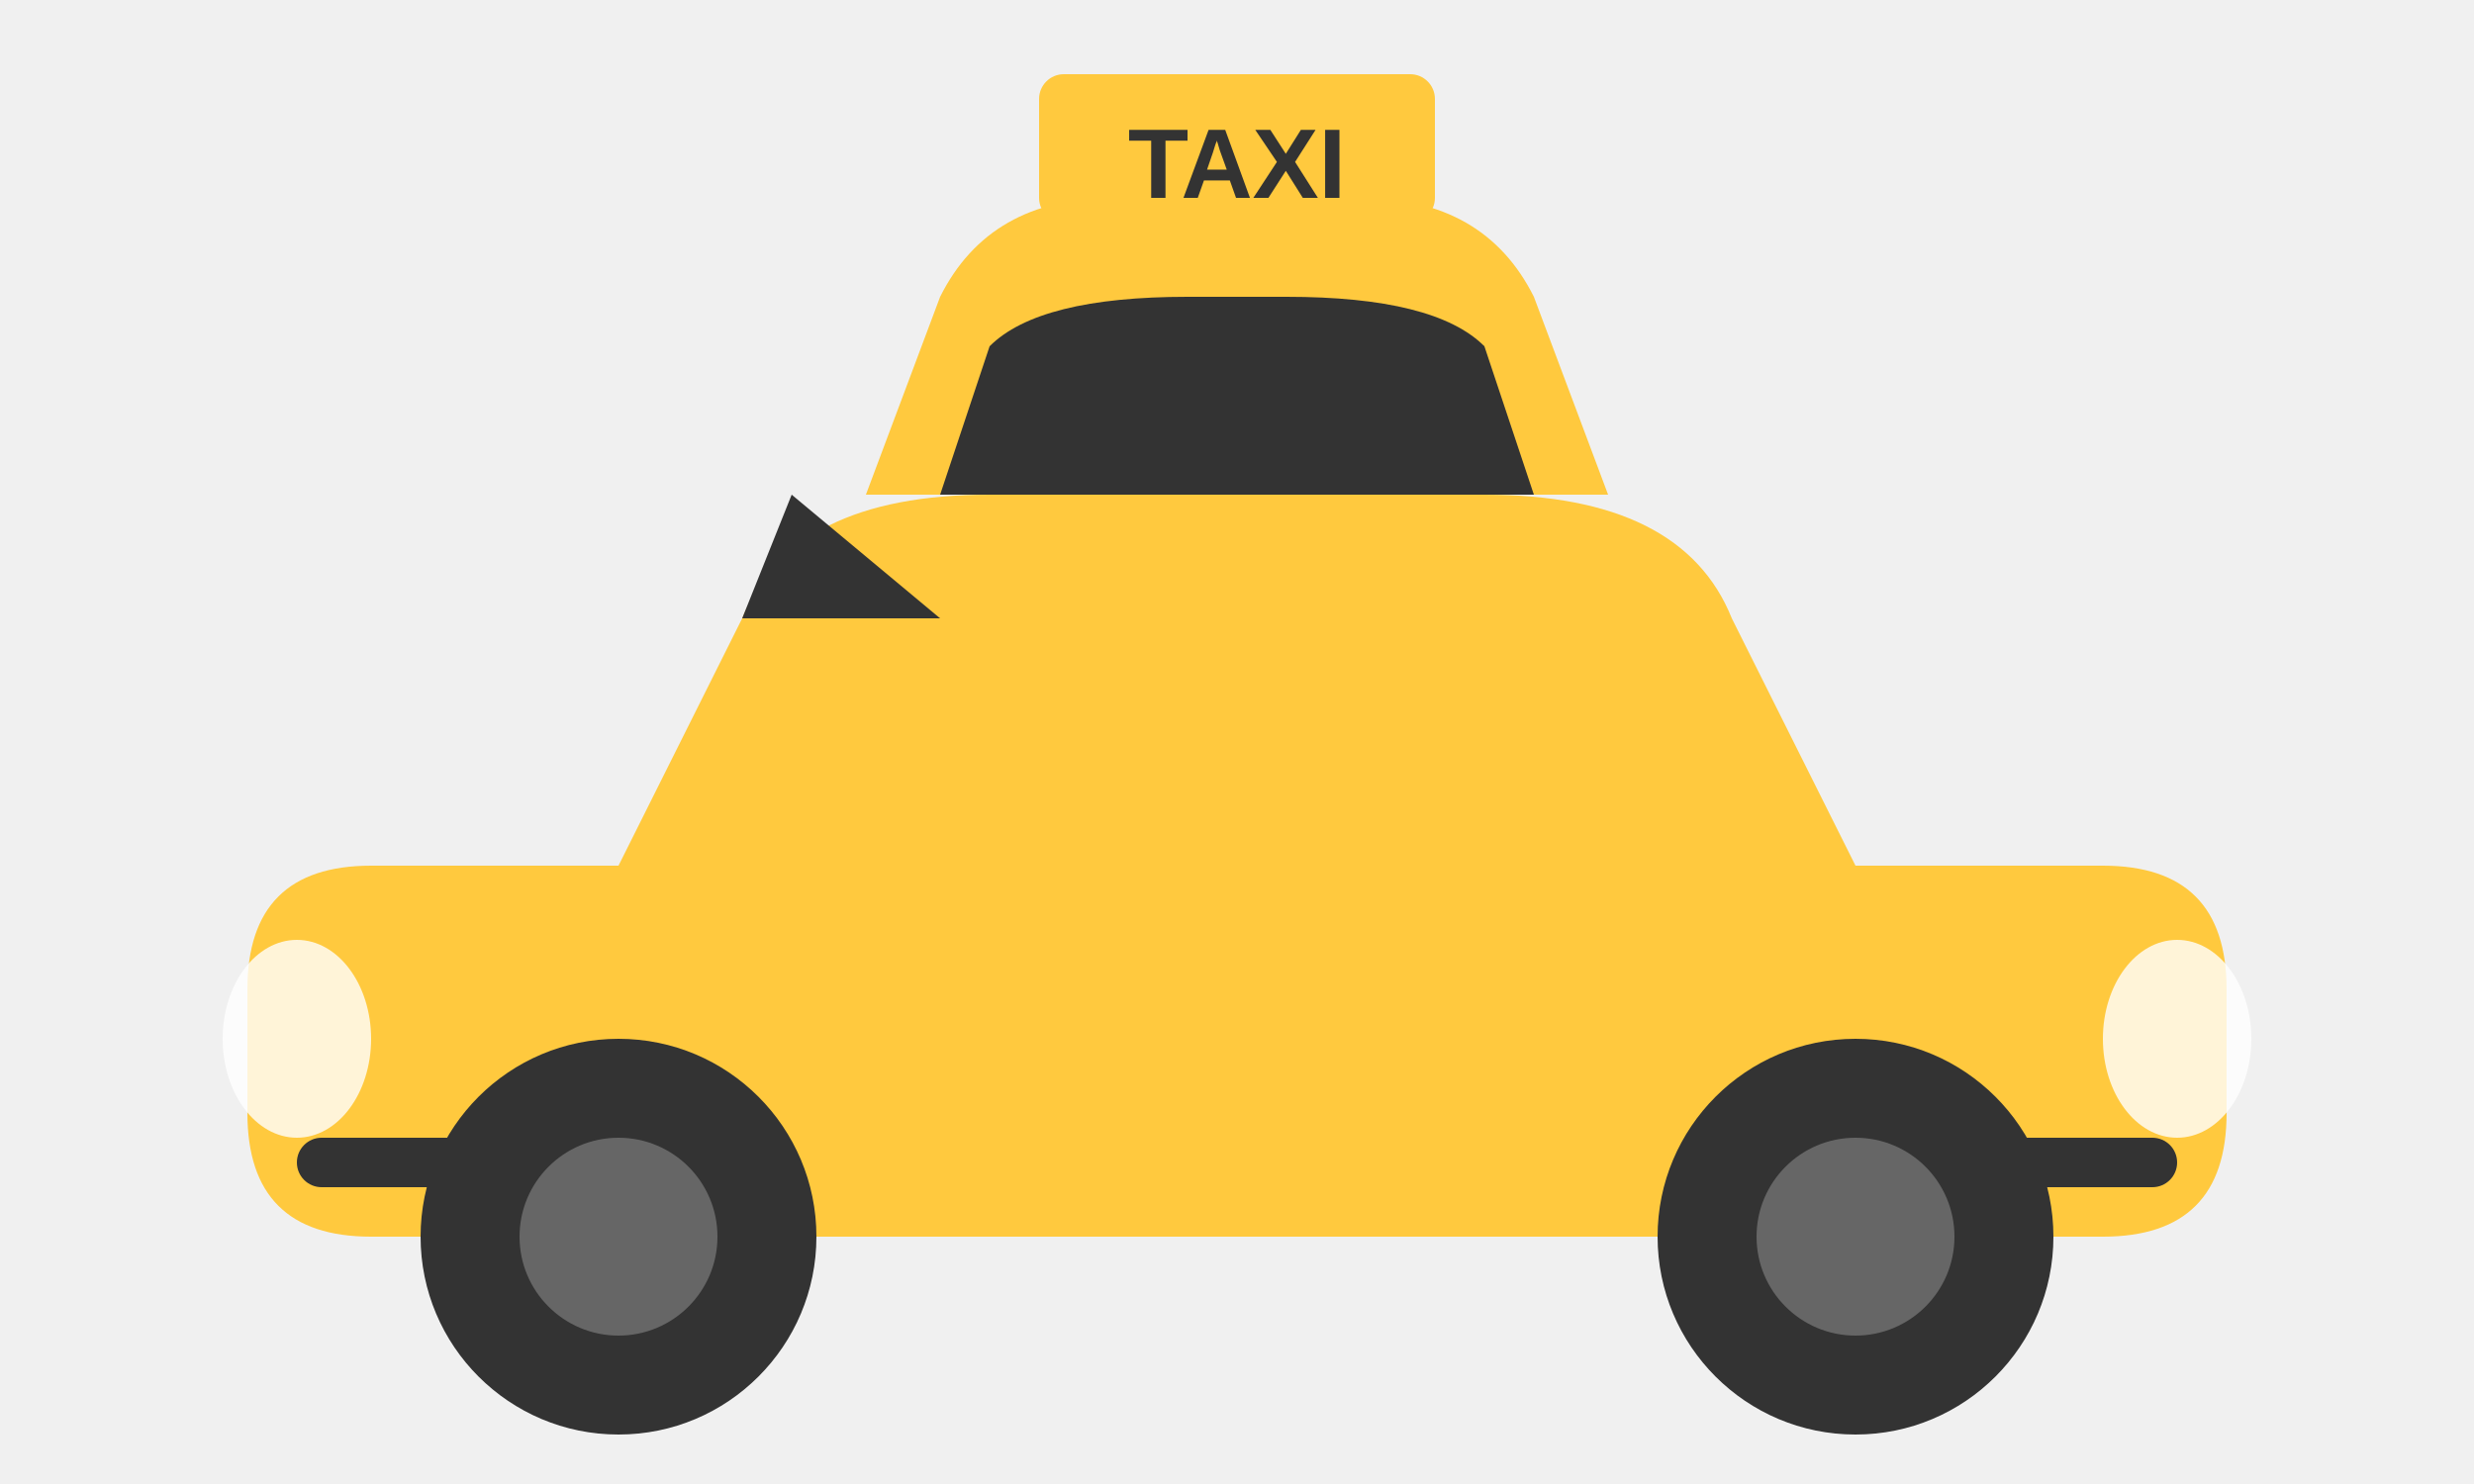
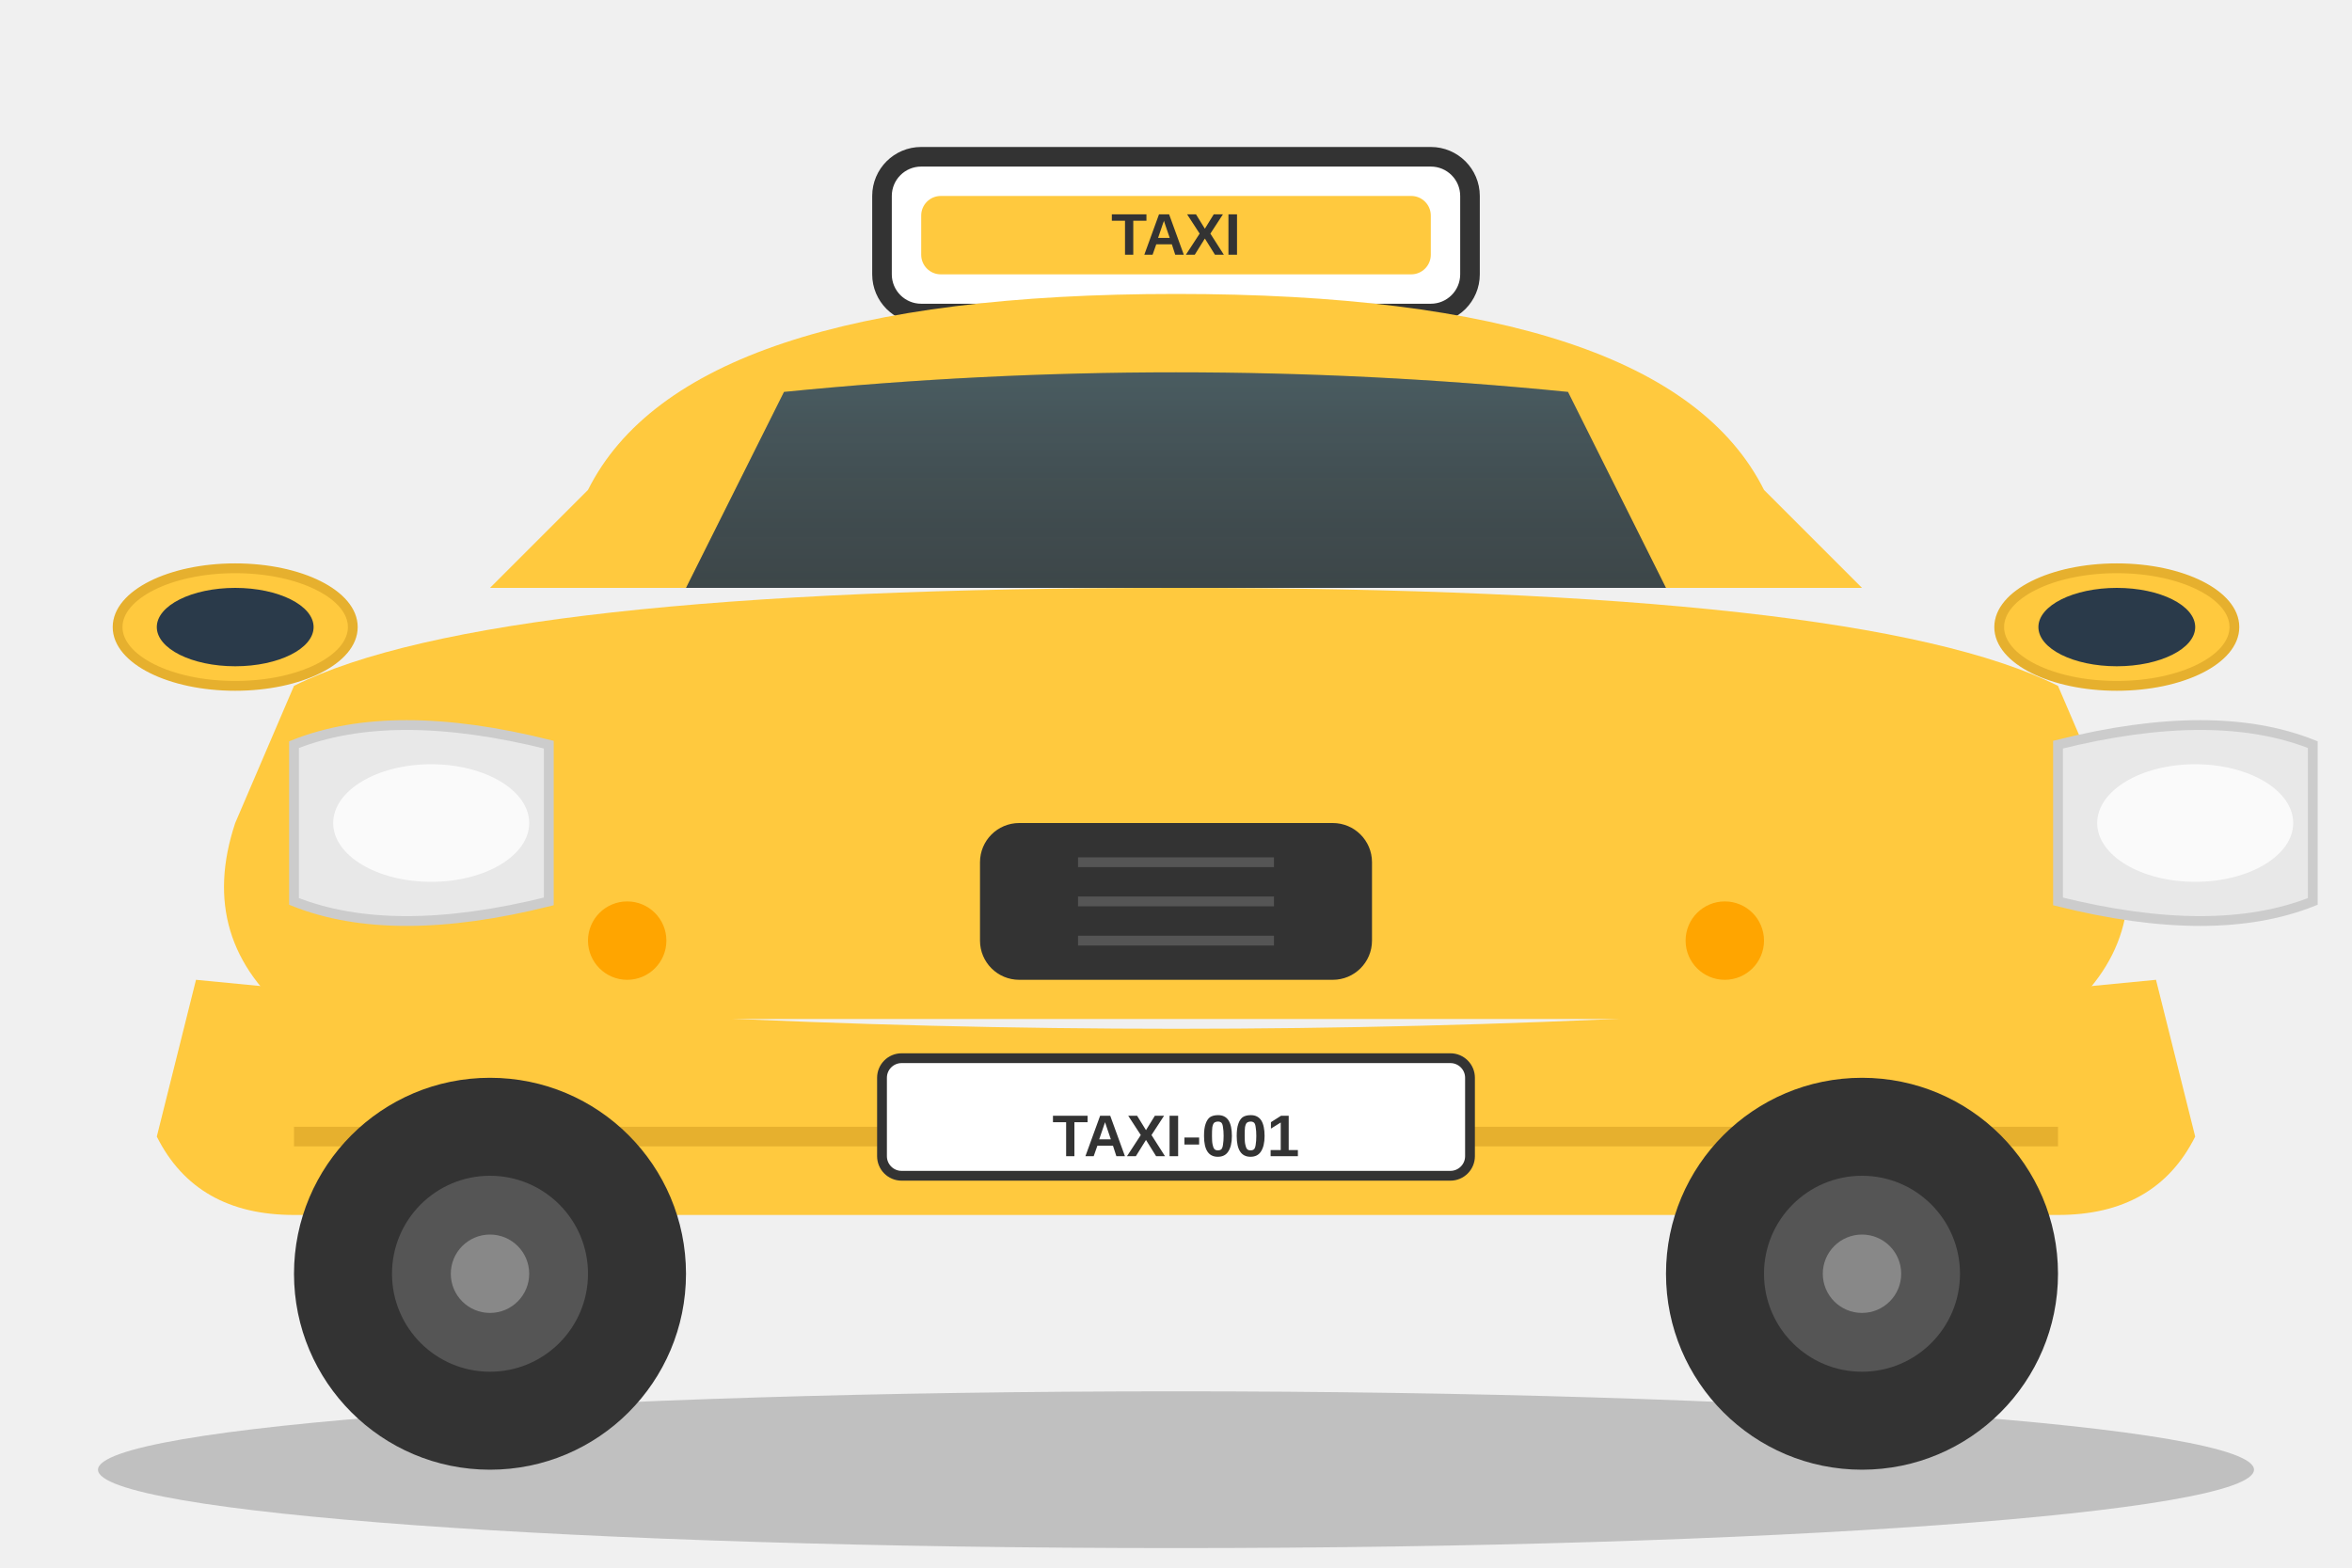
- <svg xmlns="http://www.w3.org/2000/svg" viewBox="0 0 100 60" fill="none">
-   <path d="M10 40 Q10 35 15 35 L25 35 L30 25 Q32 20 40 20 L60 20 Q68 20 70 25 L75 35 L85 35 Q90 35 90 40 L90 45 Q90 50 85 50 L15 50 Q10 50 10 45 Z" fill="#ffc93e" />
-   <path d="M35 20 L38 12 Q40 8 45 8 L55 8 Q60 8 62 12 L65 20" fill="#ffc93e" />
-   <path d="M38 20 L40 14 Q42 12 48 12 L52 12 Q58 12 60 14 L62 20" fill="#333" />
-   <path d="M32 20 L30 25 L38 25 Z" fill="#333" />
-   <ellipse cx="12" cy="42" rx="3" ry="4" fill="#fff" opacity="0.8" />
-   <ellipse cx="88" cy="42" rx="3" ry="4" fill="#fff" opacity="0.8" />
-   <circle cx="25" cy="50" r="8" fill="#333" />
-   <circle cx="25" cy="50" r="4" fill="#666" />
-   <circle cx="75" cy="50" r="8" fill="#333" />
-   <circle cx="75" cy="50" r="4" fill="#666" />
-   <rect x="42" y="3" width="16" height="6" rx="1" fill="#ffc93e" />
-   <text x="50" y="8" text-anchor="middle" font-size="4" fill="#333" font-family="Arial" font-weight="bold">TAXI</text>
-   <rect x="12" y="46" width="8" height="2" rx="1" fill="#333" />
-   <rect x="80" y="46" width="8" height="2" rx="1" fill="#333" />
+ <svg xmlns="http://www.w3.org/2000/svg" viewBox="0 0 120 80" fill="none">
+   <ellipse cx="60" cy="75" rx="55" ry="4" fill="#000" opacity="0.2" />
+   <rect x="45" y="8" width="30" height="8" rx="2" fill="#fff" stroke="#333" stroke-width="1" />
+   <rect x="47" y="10" width="26" height="4" rx="1" fill="#ffc93e" />
+   <text x="60" y="13" text-anchor="middle" font-size="3" fill="#333" font-family="Arial" font-weight="bold">TAXI</text>
+   <path d="M30 25 Q35 15 60 15 Q85 15 90 25 L95 30 L25 30 Z" fill="#ffc93e" />
+   <path d="M35 30 L40 20 Q60 18 80 20 L85 30 Z" fill="#2a3a4a" opacity="0.9" />
+   <path d="M35 30 L40 20 Q60 18 80 20 L85 30 Z" fill="url(#windshield)" opacity="0.3" />
+   <path d="M15 35 Q25 30 60 30 Q95 30 105 35 L108 42 Q110 48 105 52 L15 52 Q10 48 12 42 Z" fill="#ffc93e" />
+   <path d="M15 38 Q20 36 28 38 L28 46 Q20 48 15 46 Z" fill="#e8e8e8" stroke="#ccc" stroke-width="0.5" />
+   <ellipse cx="22" cy="42" rx="5" ry="3" fill="#fff" opacity="0.8" />
+   <path d="M105 38 Q113 36 118 38 L118 46 Q113 48 105 46 Z" fill="#e8e8e8" stroke="#ccc" stroke-width="0.5" />
+   <ellipse cx="112" cy="42" rx="5" ry="3" fill="#fff" opacity="0.8" />
+   <rect x="50" y="42" width="20" height="8" rx="2" fill="#333" />
+   <line x1="55" y1="44" x2="65" y2="44" stroke="#555" stroke-width="0.5" />
+   <line x1="55" y1="46" x2="65" y2="46" stroke="#555" stroke-width="0.5" />
+   <line x1="55" y1="48" x2="65" y2="48" stroke="#555" stroke-width="0.5" />
+   <ellipse cx="12" cy="32" rx="6" ry="3" fill="#ffc93e" stroke="#e6b02e" stroke-width="0.5" />
+   <ellipse cx="12" cy="32" rx="4" ry="2" fill="#2a3a4a" />
+   <ellipse cx="108" cy="32" rx="6" ry="3" fill="#ffc93e" stroke="#e6b02e" stroke-width="0.5" />
+   <ellipse cx="108" cy="32" rx="4" ry="2" fill="#2a3a4a" />
+   <path d="M10 50 Q60 55 110 50 L112 58 Q110 62 105 62 L15 62 Q10 62 8 58 Z" fill="#ffc93e" />
+   <path d="M15 58 L105 58" stroke="#e6b02e" stroke-width="1" />
+   <rect x="45" y="54" width="30" height="6" rx="1" fill="#fff" stroke="#333" stroke-width="0.5" />
+   <text x="60" y="59" text-anchor="middle" font-size="3" fill="#333" font-family="Arial" font-weight="bold">TAXI-001</text>
+   <circle cx="25" cy="65" r="10" fill="#333" />
+   <circle cx="25" cy="65" r="5" fill="#555" />
+   <circle cx="25" cy="65" r="2" fill="#888" />
+   <circle cx="95" cy="65" r="10" fill="#333" />
+   <circle cx="95" cy="65" r="5" fill="#555" />
+   <circle cx="95" cy="65" r="2" fill="#888" />
+   <circle cx="32" cy="48" r="2" fill="#ffa500" />
+   <circle cx="88" cy="48" r="2" fill="#ffa500" />
+   <defs>
+     <linearGradient id="windshield" x1="0%" y1="0%" x2="0%" y2="100%">
+       <stop offset="0%" stop-color="#87ceeb" stop-opacity="0.5" />
+       <stop offset="100%" stop-color="#2a3a4a" stop-opacity="0.3" />
+     </linearGradient>
+   </defs>
</svg>
